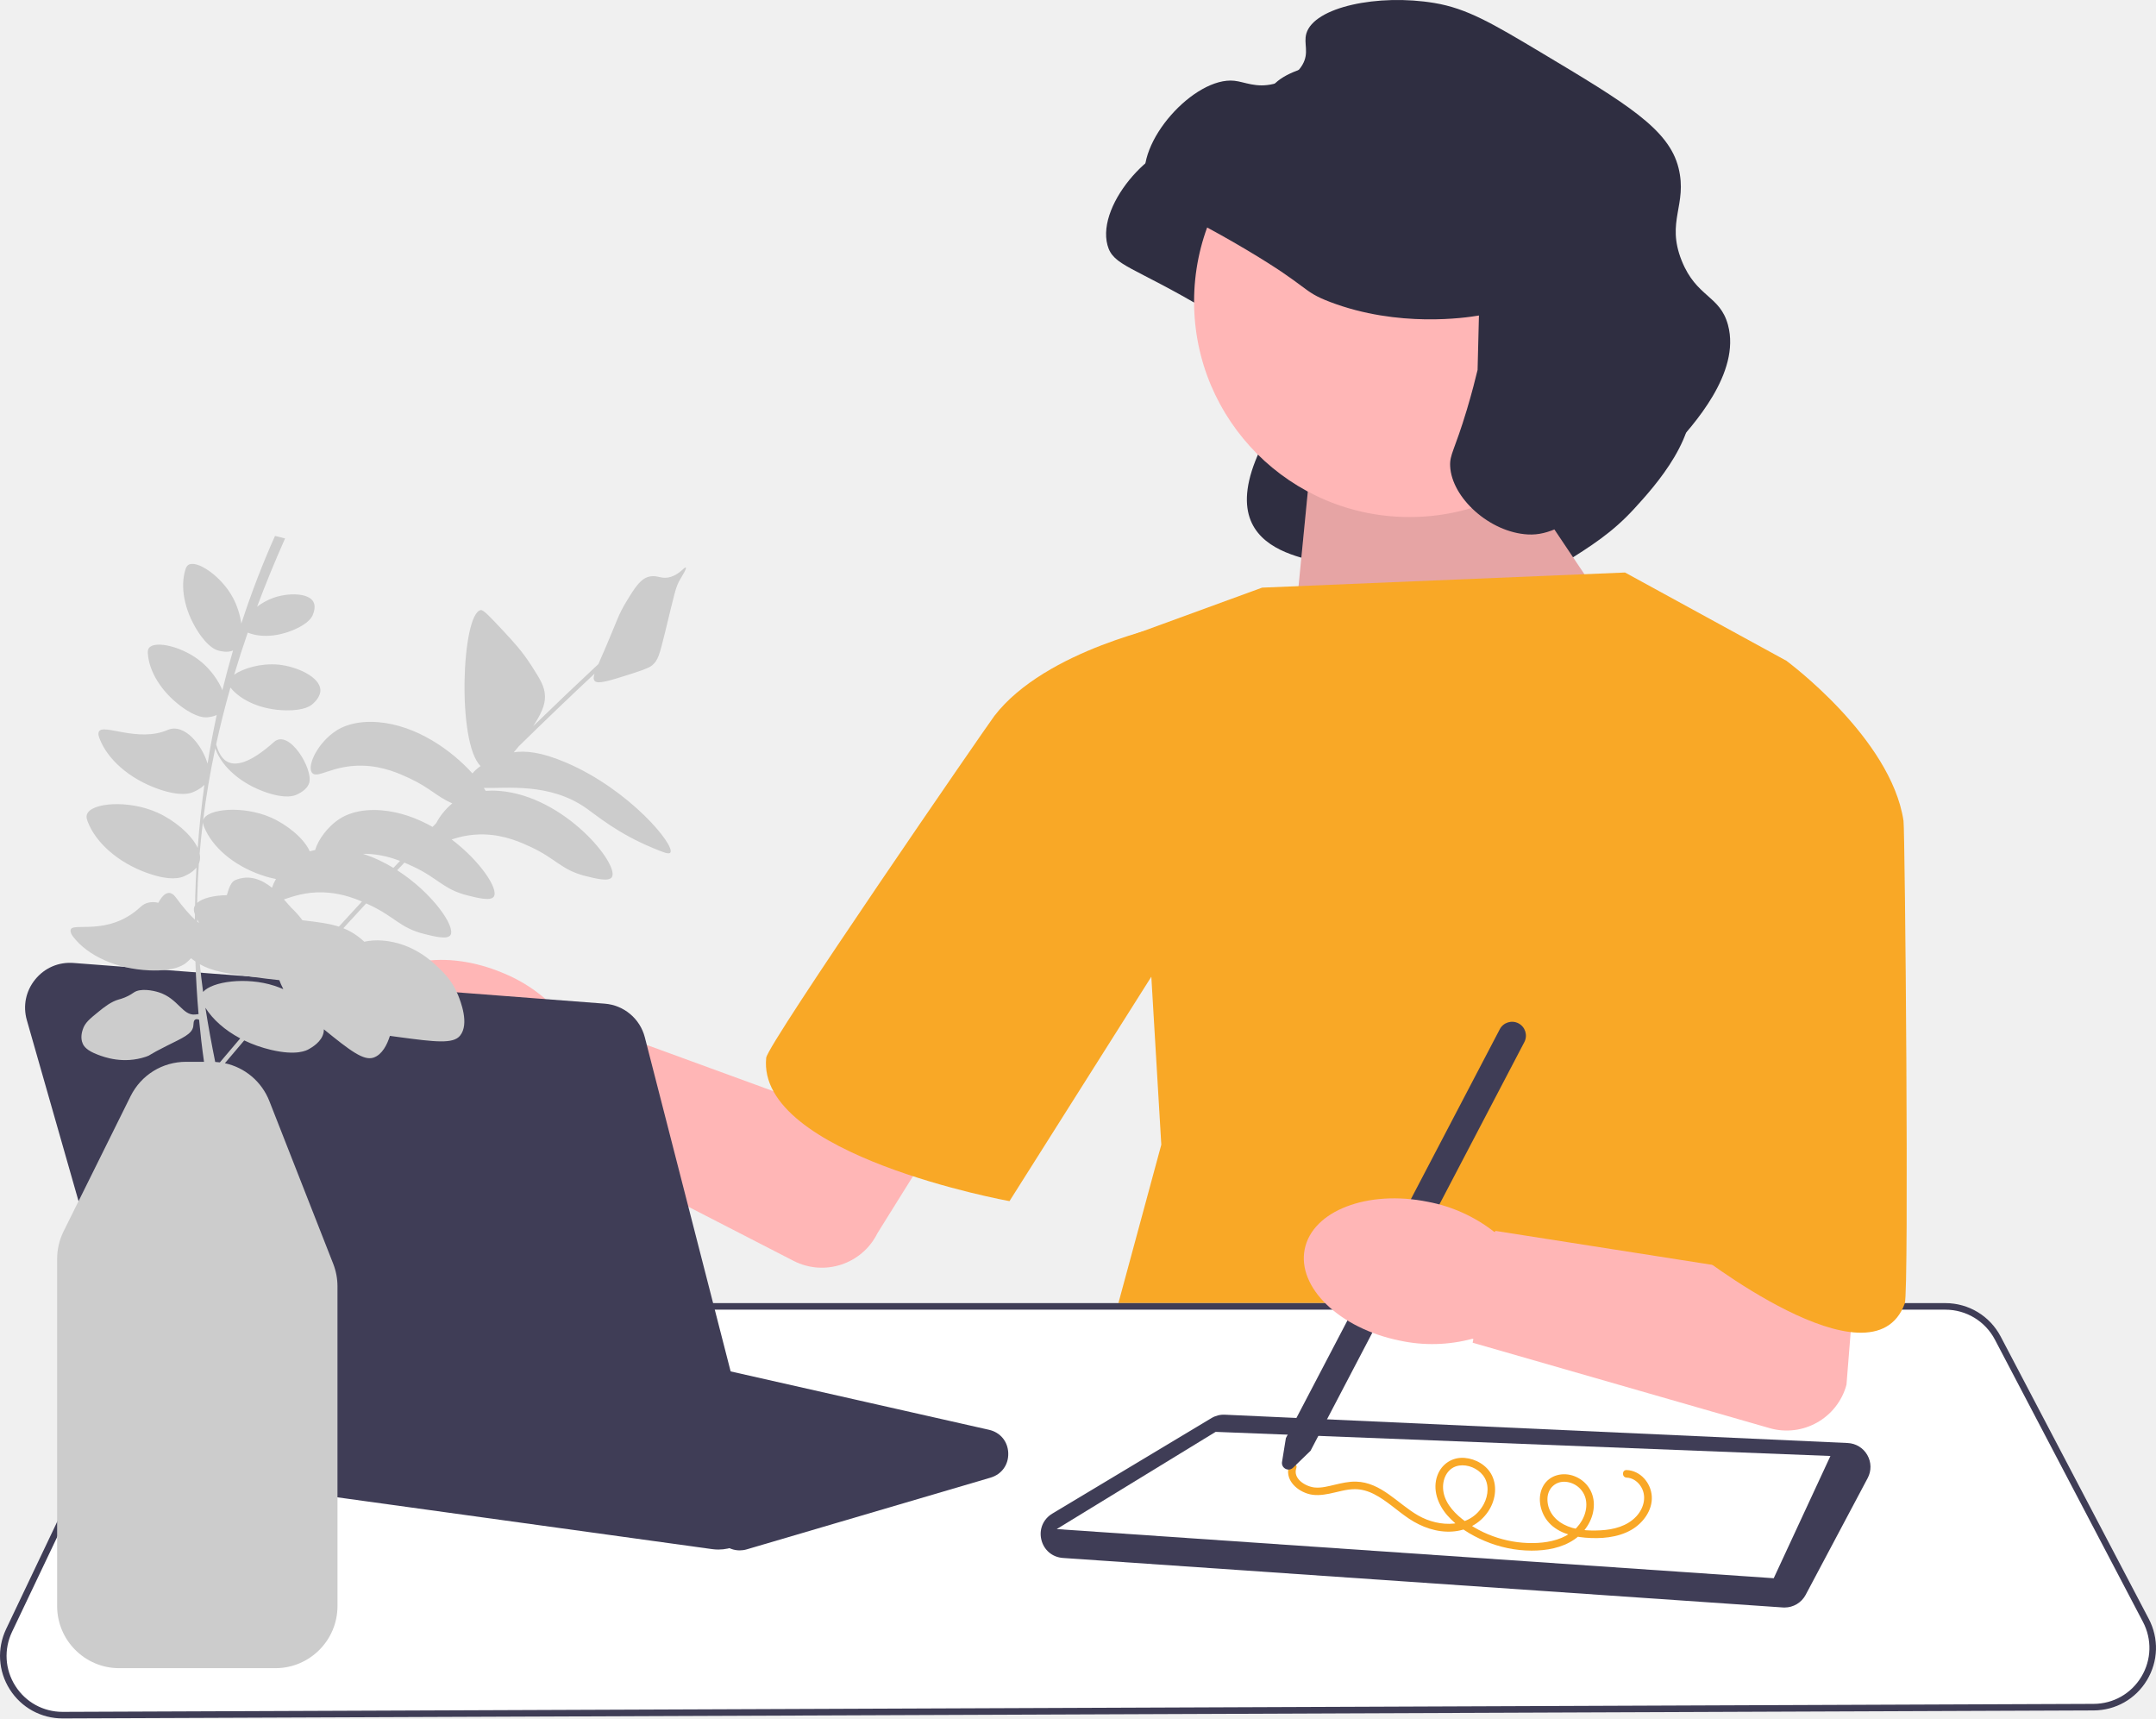
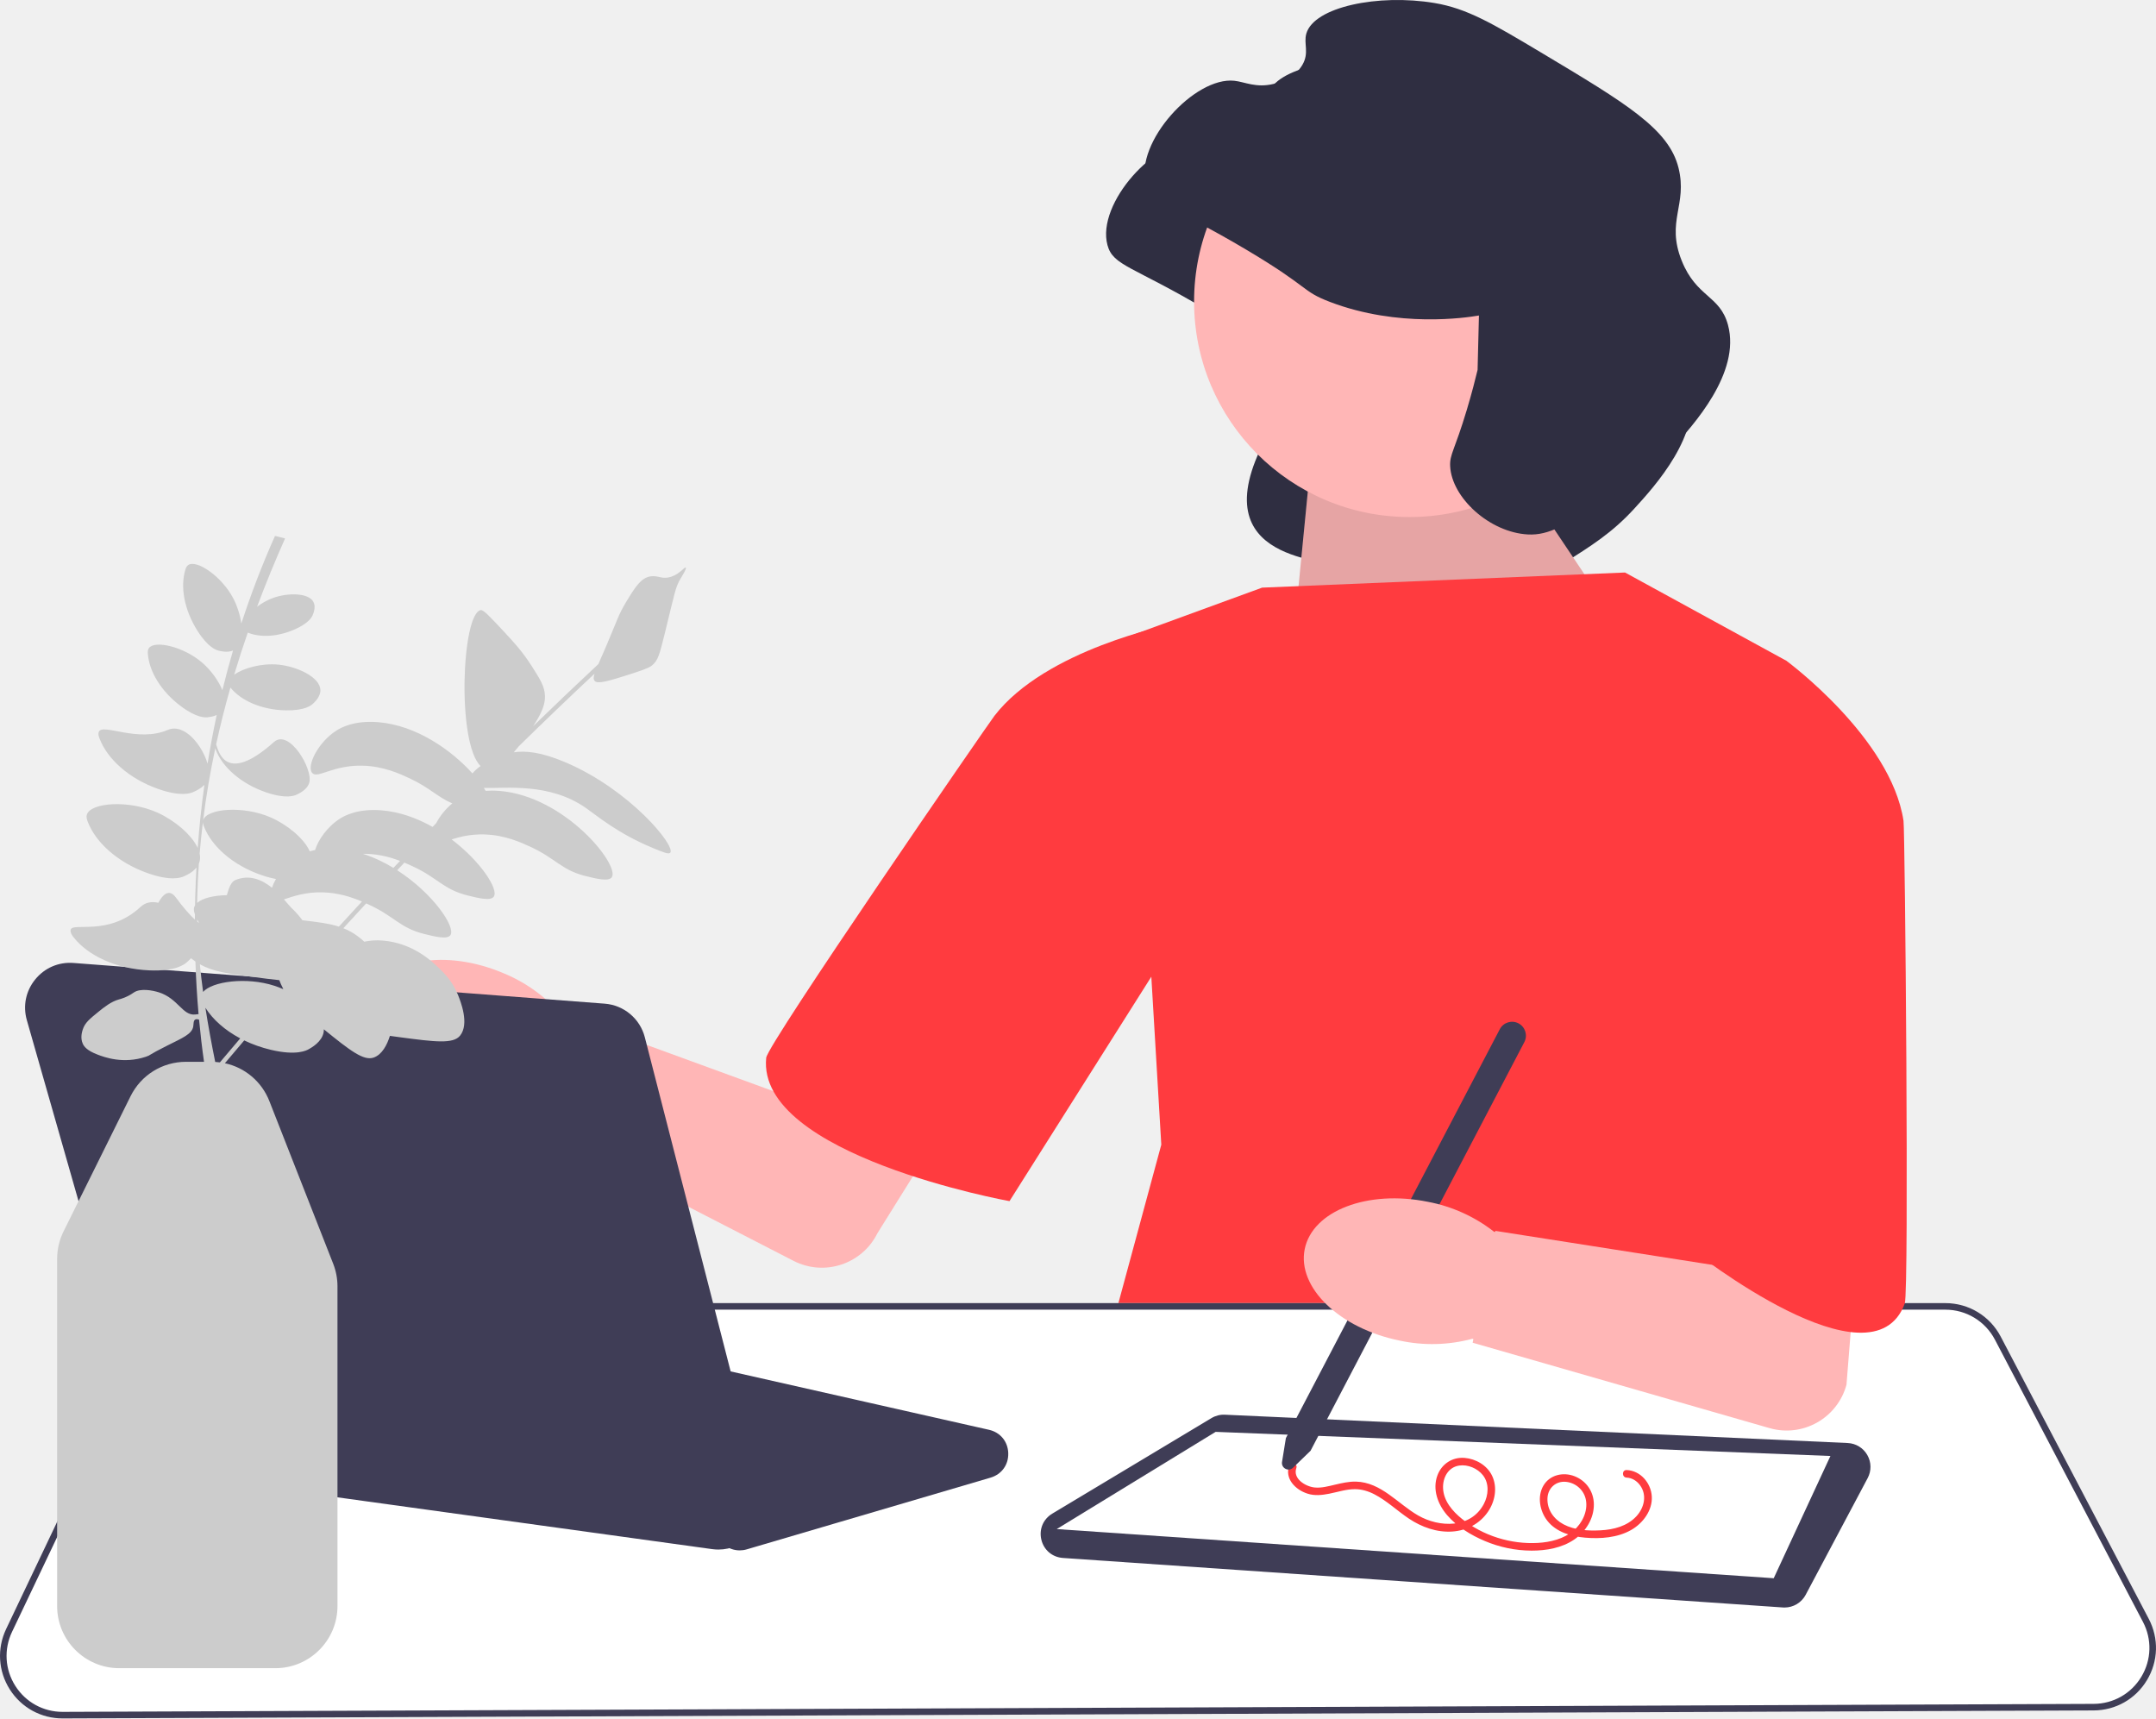
<svg xmlns="http://www.w3.org/2000/svg" width="855.47" height="681.755" viewBox="0 0 855.47 681.755">
  <path d="M571.597,149.332c-.125,.021-.313,.053-.54,.091-4.452,.737-31.366,4.889-58.501-5.447-11.495-4.379-7.574-5.47-33.176-20.694-30.015-17.848-37.719-17.724-39.954-26.046-4.463-16.619,19.369-42.743,35.143-41.023,4.153,.453,8.601,2.929,15.518,1.25,1.52-.369,8.173-1.984,11.417-7.491,2.893-4.913,.443-8.457,1.606-12.486,3.054-10.576,28.515-15.854,50.838-12.125,12.839,2.145,22.825,8.001,42.273,19.625,33.85,20.232,50.775,30.348,54.579,45.847,3.605,14.69-5.048,21.02,1.245,36.745,5.86,14.642,15.168,13.664,18.37,25.509,5.154,19.061-13.976,39.98-21.944,48.694-8.737,9.554-17.092,14.798-28.185,21.759-13.923,8.738-20.885,13.107-29.255,12.662-15.175-.806-60.267,1.937-60.855-10.62-.22-4.706-54.91-.853-27.98-51.52,3.303-6.215,68.009,.424,68.863-3.147" fill="#2f2e41" />
  <polygon points="597.787 181.755 644.299 251.133 510.787 278.133 519.291 191.274 597.787 181.755" fill="#ffb6b6" />
  <polygon points="597.787 181.755 644.299 251.133 510.787 278.133 519.291 191.274 597.787 181.755" opacity=".1" />
-   <polygon points="500.787 233.133 644.787 227.133 708.787 262.133 705.787 487.133 772.787 614.133 434.787 550.133 460.787 454.133 448.787 252.133 500.787 233.133" fill="#f9a826" />
+   <polygon points="500.787 233.133 644.787 227.133 708.787 262.133 705.787 487.133 772.787 614.133 434.787 550.133 460.787 454.133 448.787 252.133 500.787 233.133" fill="#ff3b3f" />
  <path d="M3.878,670.236c-4.597-7.247-5.14-16.201-1.452-23.951l54.807-115.156c4.09-8.594,12.884-14.147,22.402-14.147H771.889c9.253,0,17.672,5.09,21.969,13.285l58.746,111.982c4.061,7.741,3.793,16.832-.715,24.321-4.508,7.488-12.417,11.979-21.157,12.014l-805.807,3.172h-.101c-8.542,0-16.368-4.301-20.946-11.52Z" fill="#fff" />
  <path d="M3.878,670.236c-4.597-7.247-5.14-16.201-1.452-23.951l54.807-115.156c4.09-8.594,12.884-14.147,22.402-14.147H771.889c9.253,0,17.672,5.09,21.969,13.285l58.746,111.982c4.061,7.741,3.793,16.832-.715,24.321-4.508,7.488-12.417,11.979-21.157,12.014l-805.807,3.172h-.101c-8.542,0-16.368-4.301-20.946-11.52Zm75.756-150.65c-8.519,0-16.389,4.971-20.05,12.662L4.777,647.404c-3.301,6.936-2.816,14.95,1.299,21.437,4.098,6.461,11.101,10.31,18.748,10.31h.09l805.807-3.172c7.823-.031,14.902-4.051,18.936-10.753,4.035-6.702,4.274-14.84,.64-21.767l-58.746-111.984c-3.847-7.333-11.382-11.889-19.664-11.889H79.635Z" fill="#3f3d56" />
  <path d="M707.438,637.732l-285.674-19.641c-4.218-.29-7.582-3.134-8.569-7.244-.988-4.11,.716-8.172,4.341-10.347l63.171-37.903c1.604-.963,3.444-1.431,5.309-1.341l247.106,11.232c3.267,.147,6.185,1.932,7.806,4.772,1.621,2.84,1.672,6.26,.138,9.147l-24.603,46.312c-1.651,3.108-4.889,5.034-8.374,5.034-.216,0-.433-.008-.65-.022Z" fill="#3f3d56" />
  <polygon points="419.287 606.633 703.787 626.133 726.287 577.633 482.34 568.066 419.287 606.633" fill="#fff" />
  <circle cx="559.287" cy="119.633" r="85.492" fill="#ffb6b6" />
  <path d="M586.823,125.165c-.125,.021-.313,.053-.54,.091-4.452,.737-31.366,4.889-58.501-5.447-11.495-4.379-7.574-5.47-33.176-20.694-30.015-17.848-37.719-17.724-39.954-26.046-4.463-16.619,19.369-42.743,35.143-41.023,4.153,.453,8.601,2.929,15.518,1.25,1.52-.369,8.173-1.984,11.417-7.491,2.893-4.913,.443-8.457,1.606-12.486,3.054-10.576,28.515-15.854,50.838-12.125,12.839,2.145,22.825,8.001,42.273,19.625,33.85,20.232,50.775,30.348,54.579,45.847,3.605,14.69-5.048,21.02,1.245,36.745,5.86,14.642,15.168,13.664,18.37,25.509,5.154,19.061-13.976,39.98-21.944,48.694-8.737,9.554-17.092,14.798-28.185,21.759-13.923,8.738-20.885,13.107-29.255,12.662-15.175-.806-30.268-14.558-30.857-27.116-.22-4.706,1.743-6.118,6.602-22.296,2.024-6.74,3.428-12.305,4.282-15.875" fill="#2f2e41" />
-   <path d="M645.42,583.21c5.5,.217,9.686,5.145,9.989,10.485,.315,5.542-3.538,10.647-8.167,13.285-5.423,3.091-12.192,3.587-18.298,3.055-5.492-.479-11.468-2.187-15.003-6.722-2.974-3.816-4.068-9.582-1.539-13.913,2.508-4.295,7.841-5.481,12.302-3.757,4.721,1.824,7.689,6.118,7.719,11.191,.033,5.624-3.215,10.821-7.773,13.931-4.916,3.354-11.104,4.433-16.956,4.419-6.376-.015-12.724-1.353-18.59-3.838-5.496-2.328-10.986-5.685-14.916-10.247-3.684-4.277-5.889-10.211-3.844-15.758,1.677-4.549,5.914-7.338,10.767-6.953,4.443,.353,8.936,2.931,10.908,7.036,2.225,4.632,1.226,10.188-1.606,14.329-3.269,4.781-8.437,7.468-14.175,7.856-6.107,.413-12.156-1.757-17.18-5.112-4.652-3.106-8.741-7.083-13.735-9.668-2.404-1.244-5.019-2.034-7.741-2.031-3.465,.004-6.797,1.142-10.167,1.803-2.856,.56-5.8,.886-8.619-.027-2.412-.781-4.669-2.213-6.189-4.266-1.437-1.942-1.942-4.375-1.128-6.681,.638-1.808,3.538-1.03,2.893,.798-1.489,4.216,3.618,7.314,7.193,7.701,2.712,.293,5.51-.49,8.127-1.102,2.727-.638,5.515-1.29,8.335-1.221,9.989,.246,16.593,8.785,24.647,13.417,8.468,4.871,20.868,5.21,26.053-4.468,1.883-3.515,2.272-8.188-.315-11.472-2.155-2.736-5.984-4.373-9.455-3.843-4.358,.666-6.529,4.817-6.371,8.944,.194,5.05,3.714,9.154,7.468,12.179,8.357,6.733,19.439,10.163,30.127,9.561,5.015-.282,10.345-1.588,14.24-4.927,3.366-2.885,5.664-7.576,4.855-12.07-.7-3.889-3.962-6.839-7.903-7.231-4.032-.4-7.182,2.462-7.362,6.489-.202,4.53,2.489,8.311,6.389,10.374,4.418,2.337,9.772,2.627,14.667,2.372,5.198-.27,10.615-1.64,14.252-5.598,3.103-3.376,4.279-8.386,1.42-12.292-1.262-1.724-3.16-2.939-5.321-3.024-1.924-.076-1.934-3.076,0-3h0Z" fill="#f9a826" />
+   <path d="M645.42,583.21c5.5,.217,9.686,5.145,9.989,10.485,.315,5.542-3.538,10.647-8.167,13.285-5.423,3.091-12.192,3.587-18.298,3.055-5.492-.479-11.468-2.187-15.003-6.722-2.974-3.816-4.068-9.582-1.539-13.913,2.508-4.295,7.841-5.481,12.302-3.757,4.721,1.824,7.689,6.118,7.719,11.191,.033,5.624-3.215,10.821-7.773,13.931-4.916,3.354-11.104,4.433-16.956,4.419-6.376-.015-12.724-1.353-18.59-3.838-5.496-2.328-10.986-5.685-14.916-10.247-3.684-4.277-5.889-10.211-3.844-15.758,1.677-4.549,5.914-7.338,10.767-6.953,4.443,.353,8.936,2.931,10.908,7.036,2.225,4.632,1.226,10.188-1.606,14.329-3.269,4.781-8.437,7.468-14.175,7.856-6.107,.413-12.156-1.757-17.18-5.112-4.652-3.106-8.741-7.083-13.735-9.668-2.404-1.244-5.019-2.034-7.741-2.031-3.465,.004-6.797,1.142-10.167,1.803-2.856,.56-5.8,.886-8.619-.027-2.412-.781-4.669-2.213-6.189-4.266-1.437-1.942-1.942-4.375-1.128-6.681,.638-1.808,3.538-1.03,2.893,.798-1.489,4.216,3.618,7.314,7.193,7.701,2.712,.293,5.51-.49,8.127-1.102,2.727-.638,5.515-1.29,8.335-1.221,9.989,.246,16.593,8.785,24.647,13.417,8.468,4.871,20.868,5.21,26.053-4.468,1.883-3.515,2.272-8.188-.315-11.472-2.155-2.736-5.984-4.373-9.455-3.843-4.358,.666-6.529,4.817-6.371,8.944,.194,5.05,3.714,9.154,7.468,12.179,8.357,6.733,19.439,10.163,30.127,9.561,5.015-.282,10.345-1.588,14.24-4.927,3.366-2.885,5.664-7.576,4.855-12.07-.7-3.889-3.962-6.839-7.903-7.231-4.032-.4-7.182,2.462-7.362,6.489-.202,4.53,2.489,8.311,6.389,10.374,4.418,2.337,9.772,2.627,14.667,2.372,5.198-.27,10.615-1.64,14.252-5.598,3.103-3.376,4.279-8.386,1.42-12.292-1.262-1.724-3.16-2.939-5.321-3.024-1.924-.076-1.934-3.076,0-3h0Z" fill="#ff3b3f" />
  <path d="M508.692,579.997l1.529-9.458,84.874-162.219c1.406-2.687,4.736-3.729,7.423-2.324,2.687,1.406,3.729,4.736,2.324,7.423l-84.836,162.147-6.936,6.72c-.82,.791-2.004,.961-3.014,.432-1.01-.528-1.545-1.597-1.364-2.723Z" fill="#3f3d56" />
  <path d="M566.545,476.79c9.576,1.803,18.58,5.872,26.26,11.869l.432,.093,.087-.43,92.502,14.489-6.701-123.036,70.105-38.397-16.57,207.973c-3.589,13.282-17.373,21.039-30.588,17.214l-117.751-33.87,.294-1.449-.412-.111c-9.411,2.538-19.292,2.785-28.818,.72-23.897-4.836-40.772-21.086-37.692-36.294,3.08-15.208,24.947-23.612,48.851-18.771Z" fill="#ffb6b6" />
-   <path d="M629.787,284.133l79-22s41.5,30.5,46.5,63.5c.595,3.925,2.244,186.746,.5,191.5-12.922,35.219-84-21-84-21l-42-212Z" fill="#f9a826" />
+   <path d="M629.787,284.133l79-22s41.5,30.5,46.5,63.5c.595,3.925,2.244,186.746,.5,191.5-12.922,35.219-84-21-84-21l-42-212Z" fill="#ff3b3f" />
  <path d="M287.122,612.722l-8.19-7.02h-0c-1.219-1.046-2.702-1.738-4.287-2.003l-182.483-30.414c-4.165-.694-7.242-3.702-8.03-7.851-.788-4.148,.972-8.075,4.593-10.248l65.102-39.061c2.176-1.306,4.736-1.717,7.213-1.157l231.374,52.273c4.498,1.016,7.5,4.65,7.647,9.26s-2.616,8.429-7.041,9.73l-96.741,28.453c-.918,.271-1.854,.402-2.782,.402-2.309,0-4.569-.817-6.375-2.366Z" fill="#3f3d56" />
  <path d="M199.243,385.882c9.045,3.622,17.092,9.358,23.466,16.728l.406,.175,.169-.405,87.947,32.122,93.903-152.042,51.912,32.173-108.878,174.595c-6.092,12.336-21.117,17.278-33.342,10.966l-108.966-56.025,.569-1.365-.382-.188c-9.724,.668-19.466-1.003-28.412-4.872-22.508-9.371-35.918-28.581-29.952-42.904,5.966-14.324,29.046-18.335,51.561-8.958Z" fill="#ffb6b6" />
-   <path d="M505.866,309.909l-41.534-62.11s-49.425,9.783-69.784,36.23c-2.545,3.306-89.963,130.089-90.527,135.622-3.942,38.731,96.529,56.878,96.529,56.878l105.316-166.621Z" fill="#f9a826" />
+   <path d="M505.866,309.909l-41.534-62.11s-49.425,9.783-69.784,36.23c-2.545,3.306-89.963,130.089-90.527,135.622-3.942,38.731,96.529,56.878,96.529,56.878l105.316-166.621Z" fill="#ff3b3f" />
  <path d="M282.602,614.588l-209.182-28.912c-7.001-.967-12.779-5.983-14.722-12.779L10.656,404.744c-1.628-5.699-.413-11.601,3.334-16.192s9.283-6.965,15.195-6.514l210.75,16.146c7.625,.584,14.025,5.953,15.928,13.359l46.474,180.918c1.483,5.773,0,11.876-3.968,16.324-3.417,3.831-8.261,5.971-13.312,5.971-.814,0-1.635-.056-2.456-.169Z" fill="#3f3d56" />
  <path d="M235.976,270.166c1.223,1.345,5.66-.025,14.484-2.821,6.708-2.125,7.741-2.898,8.379-3.452,2.243-1.949,2.831-3.998,5.053-13.052,3.988-16.25,4.111-17.864,6.159-21.312,.705-1.188,2.486-4.02,2.052-4.371-.446-.361-2.374,2.59-5.937,3.705-3.472,1.087-5.035-.654-8-.211-3.832,.573-6.111,4.213-9.685,10.105-3.165,5.218-3.563,7.317-8,17.684-1.257,2.937-2.269,5.21-3.046,7.006-8.712,8.131-17.352,16.369-25.914,24.679,.165-.252,.32-.49,.455-.697,3.792-5.823,4.308-8.945,4.253-11.284-.089-3.79-1.899-6.676-5.515-12.295-3.544-5.506-6.901-9.139-10.947-13.474-5.303-5.682-7.954-8.524-9.01-8.337-7.542,1.335-9.559,52.687-.07,61.871-1.332,.952-2.435,1.948-3.232,2.929-8.123-9.019-22.038-19.095-37.452-20.335-9.503-.765-14.748,2.217-16.379,3.242-7.538,4.734-12.02,14.21-9.769,16.884,2.099,2.493,8.161-3.175,20.042-2.863,8.29,.218,14.766,3.225,18.61,5.011,8.065,3.746,11.014,7.428,16.96,9.951-2.787,2.297-4.996,5.164-6.383,7.837-.48,.495-.959,.993-1.439,1.489-6.135-3.457-13.044-5.994-20.286-6.577-9.503-.765-14.748,2.217-16.379,3.242-5.08,3.191-8.761,8.53-9.94,12.494-.77,.155-1.483,.331-2.135,.522-2.303-5.204-9.156-10.693-15.529-13.459-10.969-4.761-25.218-3.499-26.742,1.029-.049,.144-.061,.286-.082,.429,1.202-9.702,2.835-19.335,4.875-28.899,.069,.273,.156,.549,.272,.84,2.708,6.801,10.025,13.329,19.998,16.715,7.828,2.658,11.107,1.28,11.939,.895,.796-.368,4.232-1.843,5.074-4.776,1.561-5.438-7.999-21.509-14.029-16.118-19.374,17.319-22.033,3.295-22.923,.935,1.647-7.561,3.543-15.079,5.67-22.553,.037,.046,.068,.091,.106,.137,4.233,5.134,12.379,8.75,21.952,8.91,7.513,.125,9.968-1.978,10.582-2.542,.586-.539,3.151-2.771,3.064-5.543-.16-5.14-9.303-9.326-16.619-10.052-6.742-.669-14.001,1.395-17.602,4.009,1.674-5.598,3.475-11.171,5.396-16.72,4.92,2.01,11.89,1.739,18.736-1.321,5.646-2.524,6.744-4.947,7.005-5.582,.249-.606,1.384-3.164,.354-5.201-1.91-3.777-10.186-3.713-15.895-1.706-2.351,.827-4.585,2.099-6.5,3.537,3.405-9.095,7.116-18.126,11.107-27.09l-4-1c-5.099,11.451-9.544,23.051-13.364,34.779-.475-3.44-1.666-7.104-3.233-10.081-4.609-8.754-14.453-15.321-17.782-13.19-.666,.426-.946,1.12-1.2,1.947-2.041,6.65-.504,15.841,4.871,24.284,4.218,6.627,7.467,7.558,8.313,7.768,.715,.178,3.473,.939,5.74-.042-1.525,5.225-2.935,10.473-4.22,15.744-1.547-3.841-4.596-7.934-7.82-10.764-7.435-6.526-18.978-9.137-21.324-5.957-.469,.636-.483,1.385-.424,2.247,.473,6.94,5.196,14.973,13.235,20.935,6.31,4.68,9.676,4.386,10.542,4.28,.51-.062,2.049-.216,3.533-.887-1.378,6.405-2.582,12.84-3.623,19.303-2.082-7.23-9.155-16.249-15.829-13.38-11.844,5.092-25.768-2.73-27.3,.691-.399,.89-.069,1.808,.313,2.803,3.069,8.012,11.544,15.776,23.181,19.898,9.133,3.236,12.997,1.672,13.979,1.233,.651-.291,2.799-1.188,4.398-2.853-1.15,8.304-2.032,16.651-2.653,25.034-2.469-5.392-9.425-11.073-15.937-14.001-11.422-5.138-26.362-4.012-28.021,.709-.332,.944-.07,1.855,.321,2.877,3.15,8.224,11.848,16.192,23.793,20.424,9.375,3.321,13.34,1.716,14.348,1.266,.736-.329,3.337-1.415,4.996-3.479-.212,3.875-.376,7.757-.48,11.647-.03,1.108-.047,2.216-.068,3.323-.135,.218-.252,.44-.33,.673-.32,.95-.102,1.864,.273,2.863-.008,.704-.013,1.407-.017,2.11-2.09-1.894-4.583-4.743-7.581-8.802-2.706-3.662-5.275-.975-6.925,2.143-2.587-.576-5.055-.22-6.996,1.594-13.016,12.159-27.614,5.708-27.821,9.333-.06,1.046,.501,1.878,1.207,2.78,5.683,7.26,16.84,12.556,30.094,13.114,10.403,.438,13.877-2.389,14.747-3.149,.306-.267,.991-.844,1.733-1.655,.596,.476,1.176,.907,1.757,1.301,.229,6.96,.638,13.912,1.245,20.852-.493,.044-.965,.125-1.317,.161-5.039,.513-6.737-6.285-14.348-8.768-2.528-.825-7.398-1.725-9.964,0-.37,.248-1.631,1.183-3.587,1.993-1.156,.479-2.04,.701-2.391,.797-3.123,.854-6.016,3.198-7.971,4.783-3.676,2.979-5.514,4.468-6.377,7.174-.271,.852-1.035,3.247,0,5.58,.489,1.102,1.625,2.742,5.979,4.384,2.588,.976,10.135,3.823,19.131,.797,2.049-.689,.485-.442,8.37-4.384,6.204-3.101,9.832-4.584,10.363-7.573,.187-1.051-.001-2.332,.797-2.79,.444-.254,.98-.131,1.516,.062,.522,5.579,1.174,11.149,1.964,16.707h-7.099c-9.426,0-17.882,5.246-22.067,13.691l-26.552,53.568c-1.676,3.381-2.562,7.163-2.562,10.938v137.743c0,13.581,11.049,24.63,24.63,24.63h61.977c13.581,0,24.63-11.049,24.63-24.63v-126.835c0-3.092-.573-6.119-1.703-8.998l-25.306-64.476c-3.069-7.819-9.717-13.351-17.663-15.063,2.549-3.022,5.102-6.04,7.674-9.05,3.239,1.563,6.803,2.846,10.634,3.747,10.136,2.383,14.079,.258,15.076-.325,.953-.557,5.082-2.823,5.782-6.602,.075-.405,.104-.815,.099-1.227,10.382,8.44,15.798,12.6,19.755,11.213,3.402-1.192,5.344-5.1,6.456-8.607,1.161,.161,2.393,.326,3.706,.502,14.219,1.899,21.385,2.779,24.126-.589,3.793-4.661,.193-13.649-.8-16.126-2.157-5.384-5.475-8.66-7.536-10.653-2.677-2.588-10.305-9.964-22.315-10.948-2.611-.214-4.956-.05-7.346,.45-.833-.762-1.711-1.508-2.679-2.216-1.844-1.351-3.664-2.351-5.624-3.132,3.006-3.293,6.02-6.576,9.048-9.846,.479,.218,.935,.429,1.353,.623,9.921,4.608,12.101,9.12,21.641,11.495,4.329,1.078,9.229,2.298,10.442,.463,2.155-3.258-6.993-16.666-21.129-25.738,.953-1.009,1.909-2.015,2.864-3.022,1.293,.542,2.432,1.071,3.402,1.521,9.921,4.608,12.101,9.12,21.642,11.495,4.328,1.078,9.229,2.298,10.442,.463,1.923-2.907-5.153-13.898-16.741-22.677,3.183-1.011,7.404-2.131,12.869-1.987,8.29,.218,14.766,3.225,18.61,5.011,9.921,4.608,12.101,9.12,21.641,11.495,4.328,1.078,9.229,2.298,10.442,.463,3.204-4.844-18.557-32.137-44.588-34.232-2.021-.163-3.837-.149-5.479-.028-.227-.376-.473-.762-.733-1.154,8.807,.283,26.008-2.235,40.648,8.044,4.221,2.964,12.422,9.936,26.146,15.664,4.386,1.831,6.592,2.731,7.2,1.979,2.175-2.691-15.907-24.838-41.346-35.748-10.086-4.326-16.318-4.735-20.75-4.08,.683-.779,1.349-1.583,1.99-2.39,9.906-9.715,19.936-19.329,30.057-28.813-.49,1.515-.474,2.321,.061,2.909Zm-127.117,120.915c-11.188-3.622-24.736-1.676-28.269,2.445-.498-3.652-.931-7.31-1.288-10.975,5.097,2.847,10.416,3.609,20.505,4.956,4.297,.574,7.94,1.051,11.021,1.35,.414,1.122,.855,2.131,1.367,3.097,.059,.112,.123,.219,.184,.329l-.089,.102c-1.149-.498-2.3-.938-3.431-1.304Zm-29.726-49.069c.319-1.059,.326-2.186,.082-3.348,.348-4.211,.783-8.408,1.297-12.593-.013,.641,.19,1.282,.467,1.977,3.11,7.812,11.515,15.31,22.971,19.199,2.137,.726,3.97,1.183,5.549,1.463-.695,1.211-1.227,2.39-1.58,3.482-3.906-3.138-8.933-5.419-14.637-2.999-1.552,.659-2.474,3.068-3.274,5.95-5.27,.091-9.673,1.19-11.77,3.05,.011-.776,.007-1.55,.028-2.327,.118-4.429,.336-8.843,.644-13.244,.084-.197,.16-.4,.223-.609Zm-.88,22.78c.227,.465,.476,.928,.734,1.389-.234-.173-.474-.358-.721-.559-.007-.276-.008-.553-.013-.83Zm8.997,56.685c-.614-.081-1.233-.139-1.858-.174-1.442-7.161-2.774-14.317-3.889-21.487,2.932,4.653,7.717,8.912,13.812,12.142-2.705,3.165-5.387,6.341-8.065,9.519Zm47.222-53.859c-3.815-1.225-8.293-1.812-14.489-2.531-1.57-2.183-3.189-3.79-4.386-4.947-.648-.627-1.643-1.87-2.932-3.324,3.34-1.072,8.325-2.982,15.369-2.797,6.402,.168,11.715,1.999,15.576,3.647-3.059,3.305-6.102,6.624-9.138,9.953Zm21.624-23.305c-3.749-2.266-7.815-4.206-12.096-5.569,.416-.004,.823-.016,1.255-.005,5.308,.14,9.867,1.423,13.473,2.797-.877,.925-1.756,1.849-2.632,2.777Z" fill="#ccc" />
</svg>
